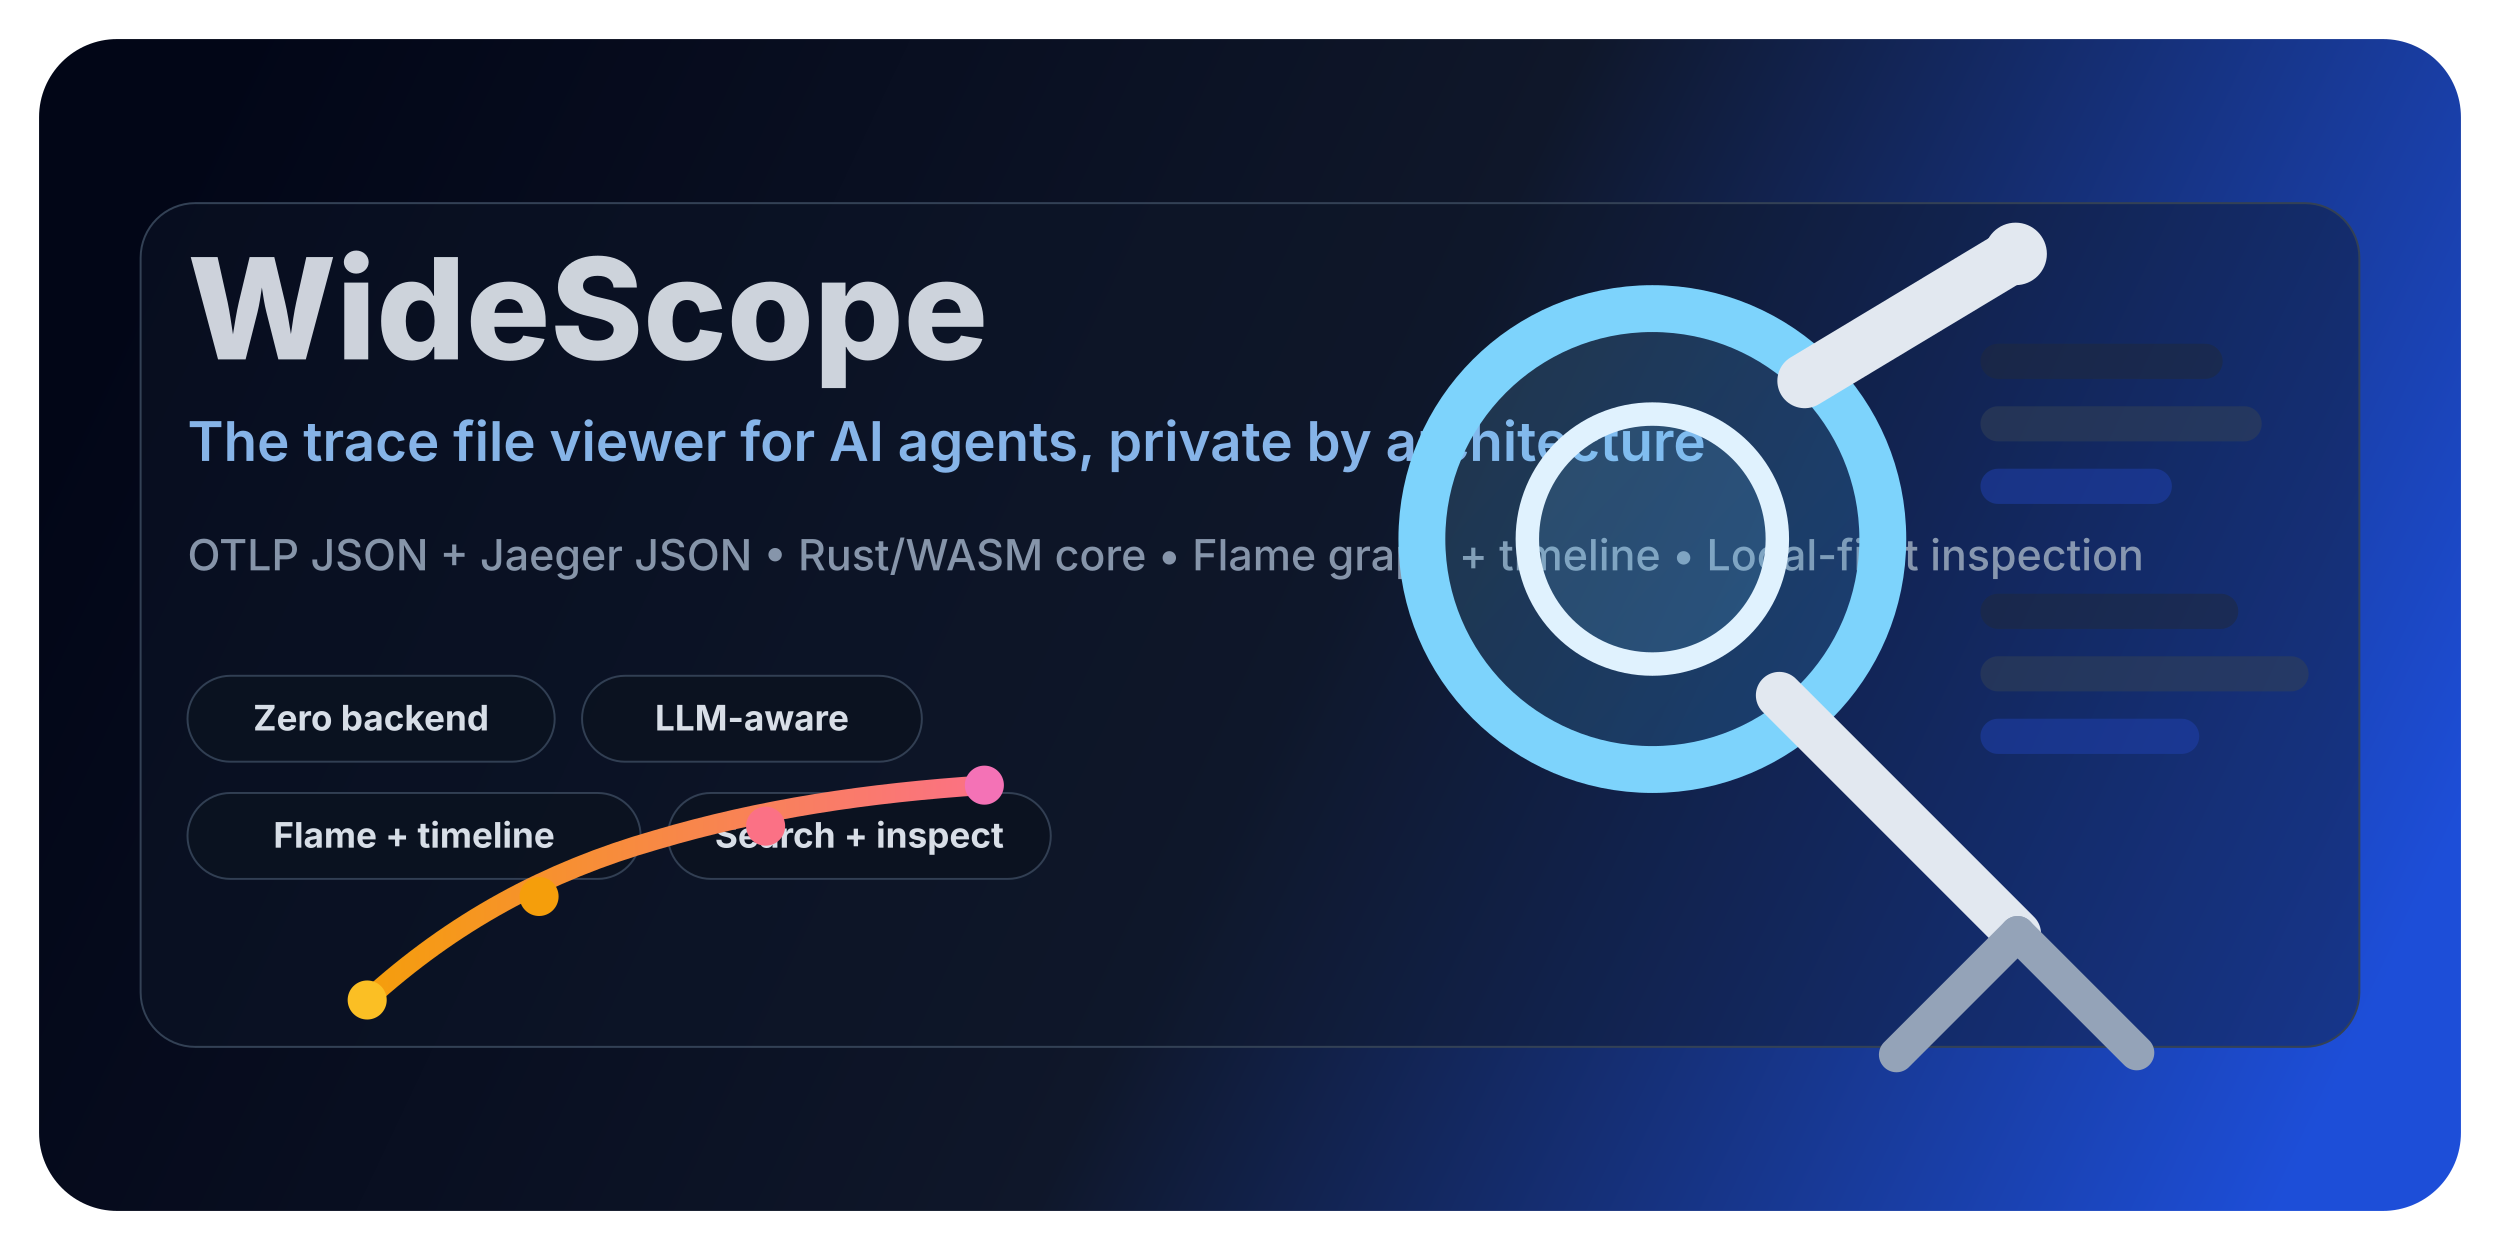
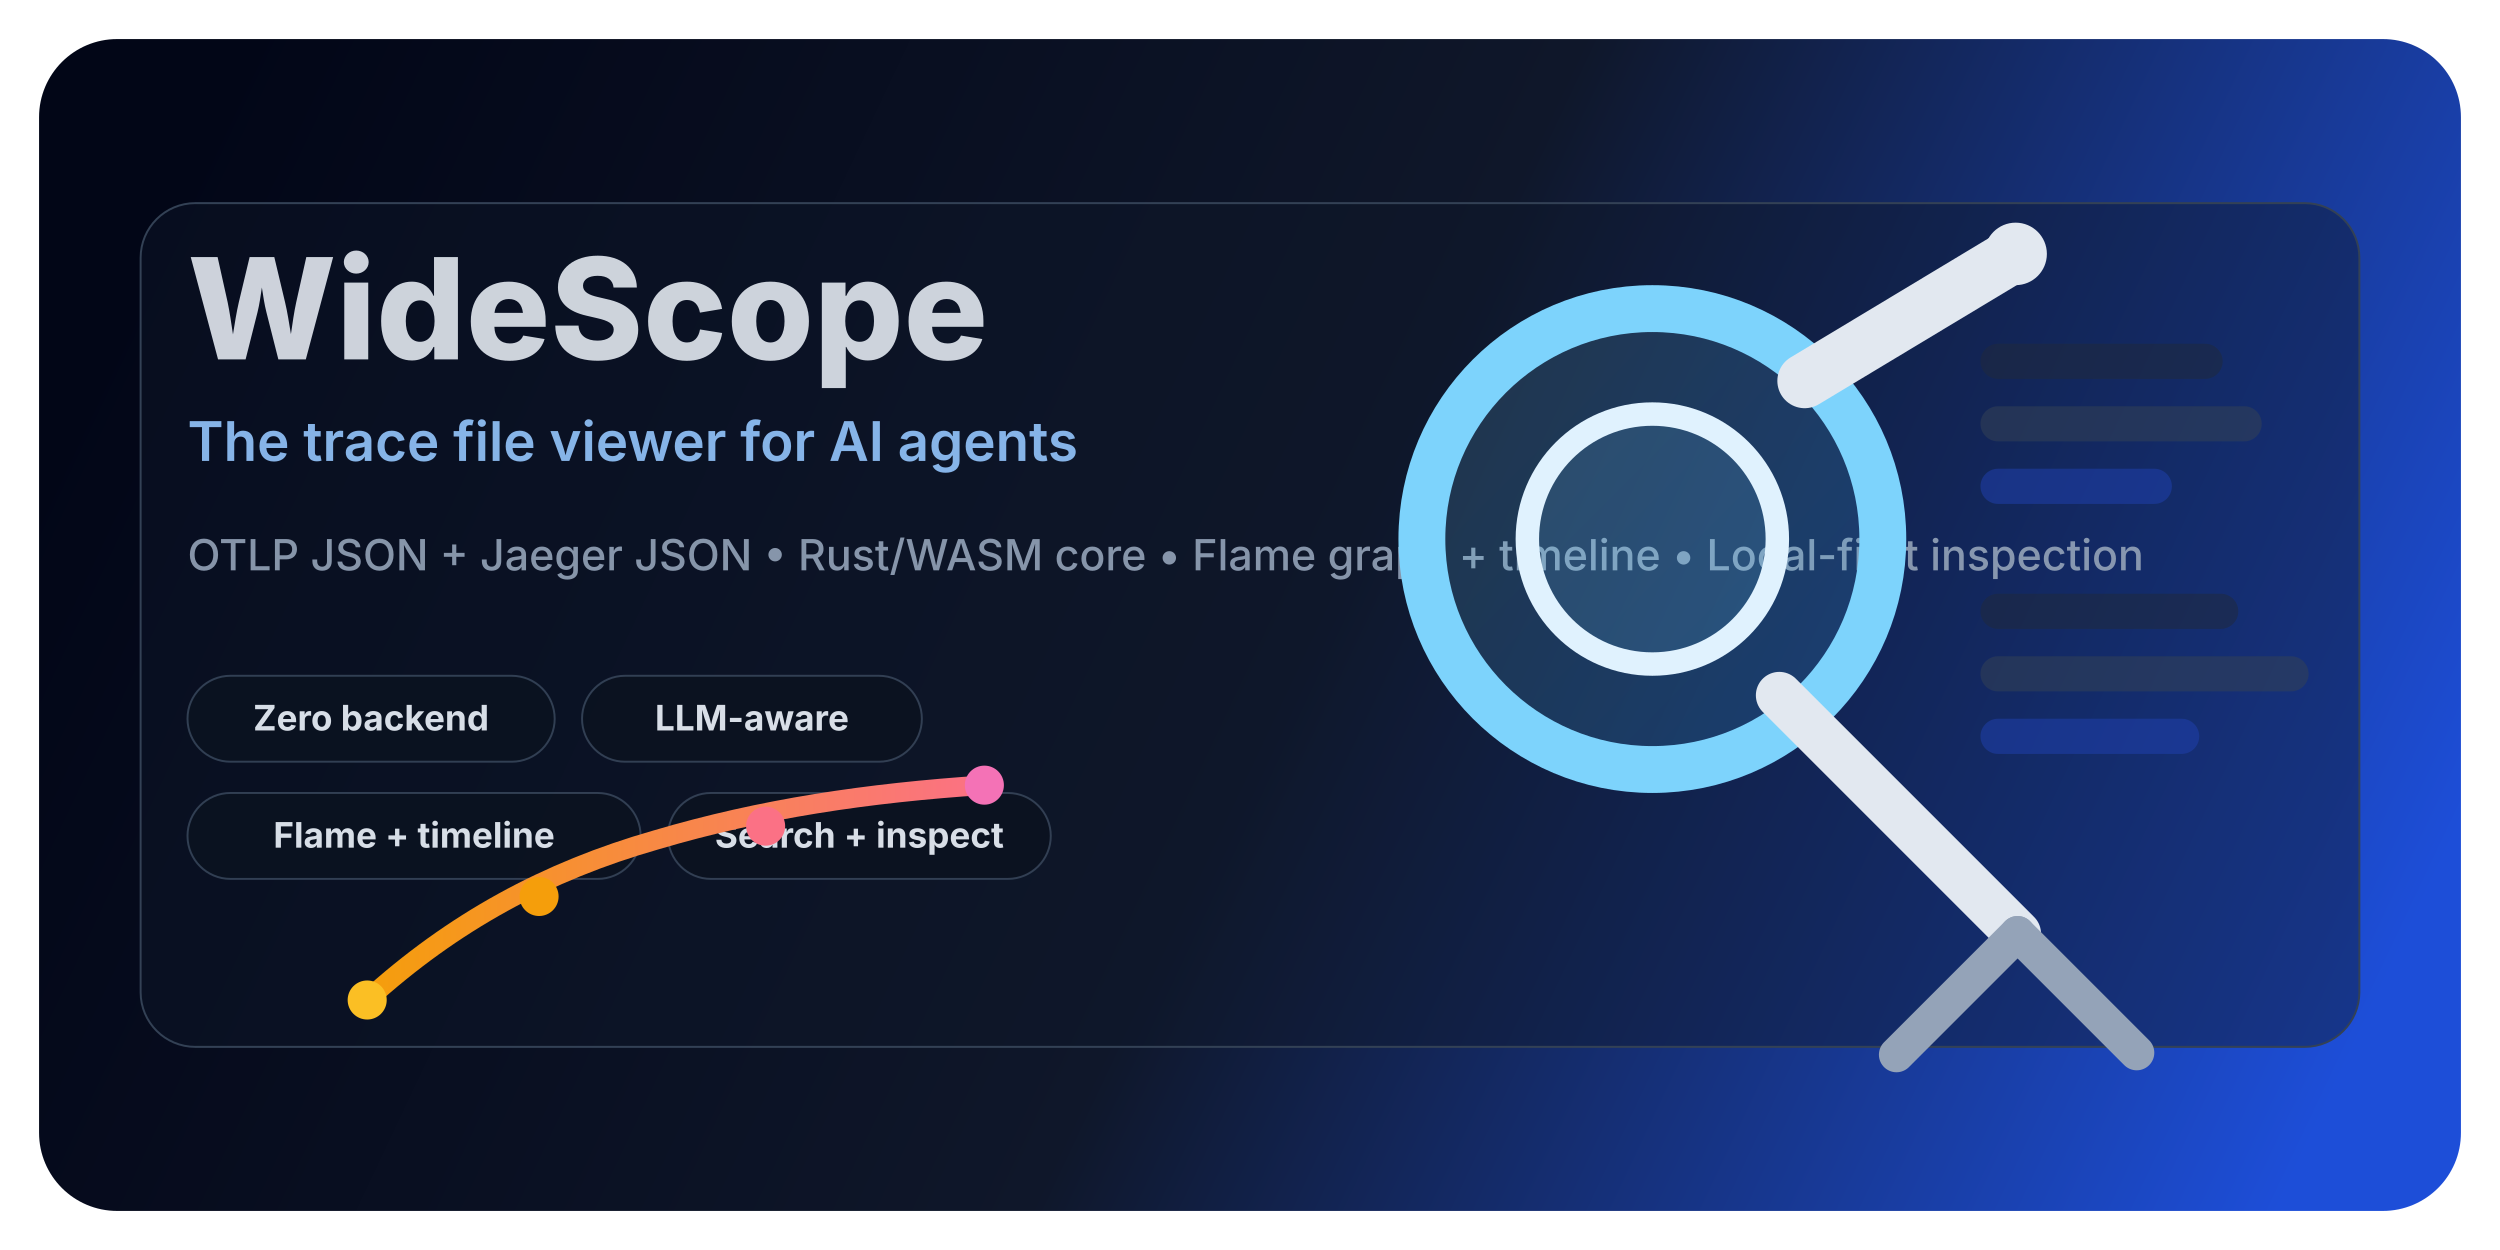
<svg xmlns="http://www.w3.org/2000/svg" width="1280" height="640" viewBox="0 0 1280 640" fill="none">
  <defs>
    <linearGradient id="bg" x1="96" y1="72" x2="1182" y2="586" gradientUnits="userSpaceOnUse">
      <stop stop-color="#020617" />
      <stop offset="0.52" stop-color="#0F172A" />
      <stop offset="1" stop-color="#1D4ED8" />
    </linearGradient>
    <linearGradient id="scope" x1="760" y1="152" x2="994" y2="386" gradientUnits="userSpaceOnUse">
      <stop stop-color="#7DD3FC" />
      <stop offset="1" stop-color="#38BDF8" />
    </linearGradient>
    <linearGradient id="trace" x1="188" y1="405" x2="504" y2="405" gradientUnits="userSpaceOnUse">
      <stop stop-color="#F59E0B" />
      <stop offset="1" stop-color="#FB7185" />
    </linearGradient>
  </defs>
  <rect x="20" y="20" width="1240" height="600" rx="40" fill="url(#bg)" />
  <rect x="72" y="104" width="1136" height="432" rx="28" fill="#0F172A" fill-opacity="0.44" stroke="#334155" />
  <g opacity="0.9">
    <text x="96" y="184" fill="#E2E8F0" font-family="Inter,Segoe UI,Arial,sans-serif" font-size="72" font-weight="800">WideScope</text>
-     <text x="96" y="236" fill="#93C5FD" font-family="Inter,Segoe UI,Arial,sans-serif" font-size="28" font-weight="600">The trace file viewer for AI agents, private by architecture</text>
+     <text x="96" y="236" fill="#93C5FD" font-family="Inter,Segoe UI,Arial,sans-serif" font-size="28" font-weight="600">The trace file viewer for AI agents</text>
    <text x="96" y="292" fill="#94A3B8" font-family="Inter,Segoe UI,Arial,sans-serif" font-size="22" font-weight="500">OTLP JSON + Jaeger JSON • Rust/WASM core • Flame graph + timeline • Local-first inspection</text>
  </g>
  <g opacity="0.95">
    <rect x="96" y="346" width="188" height="44" rx="22" fill="#0B1220" stroke="#334155" />
    <text x="190" y="374" text-anchor="middle" fill="#E2E8F0" font-family="Inter,Segoe UI,Arial,sans-serif" font-size="18" font-weight="700">Zero backend</text>
    <rect x="298" y="346" width="174" height="44" rx="22" fill="#0B1220" stroke="#334155" />
    <text x="385" y="374" text-anchor="middle" fill="#E2E8F0" font-family="Inter,Segoe UI,Arial,sans-serif" font-size="18" font-weight="700">LLM-aware</text>
    <rect x="96" y="406" width="232" height="44" rx="22" fill="#0B1220" stroke="#334155" />
    <text x="212" y="434" text-anchor="middle" fill="#E2E8F0" font-family="Inter,Segoe UI,Arial,sans-serif" font-size="18" font-weight="700">Flame + timeline</text>
    <rect x="342" y="406" width="196" height="44" rx="22" fill="#0B1220" stroke="#334155" />
    <text x="440" y="434" text-anchor="middle" fill="#E2E8F0" font-family="Inter,Segoe UI,Arial,sans-serif" font-size="18" font-weight="700">Search + inspect</text>
  </g>
  <g>
    <path d="M188 512C232 472 280 446 336 430C390 414 444 406 504 402" stroke="url(#trace)" stroke-width="10" stroke-linecap="round" />
    <circle cx="188" cy="512" r="10" fill="#FBBF24" />
    <circle cx="276" cy="459" r="10" fill="#F59E0B" />
    <circle cx="392" cy="423" r="10" fill="#FB7185" />
    <circle cx="504" cy="402" r="10" fill="#F472B6" />
  </g>
  <g>
    <circle cx="846" cy="276" r="118" fill="url(#scope)" fill-opacity="0.16" stroke="#7DD3FC" stroke-width="24" />
    <circle cx="846" cy="276" r="64" fill="#7DD3FC" fill-opacity="0.14" stroke="#E0F2FE" stroke-width="12" />
    <path d="M924 195L1032 130" stroke="#E2E8F0" stroke-width="28" stroke-linecap="round" />
    <path d="M911 356L1033 478" stroke="#E2E8F0" stroke-width="24" stroke-linecap="round" />
    <path d="M1033 478L971 540" stroke="#94A3B8" stroke-width="18" stroke-linecap="round" />
    <path d="M1033 478L1094 539" stroke="#94A3B8" stroke-width="18" stroke-linecap="round" />
    <circle cx="1032" cy="130" r="16" fill="#E2E8F0" />
  </g>
  <g opacity="0.52">
    <rect x="1014" y="176" width="124" height="18" rx="9" fill="#1E293B" />
    <rect x="1014" y="208" width="144" height="18" rx="9" fill="#334155" />
    <rect x="1014" y="240" width="98" height="18" rx="9" fill="#1E40AF" />
    <rect x="1014" y="304" width="132" height="18" rx="9" fill="#1E293B" />
    <rect x="1014" y="336" width="168" height="18" rx="9" fill="#334155" />
    <rect x="1014" y="368" width="112" height="18" rx="9" fill="#1E40AF" />
  </g>
</svg>
